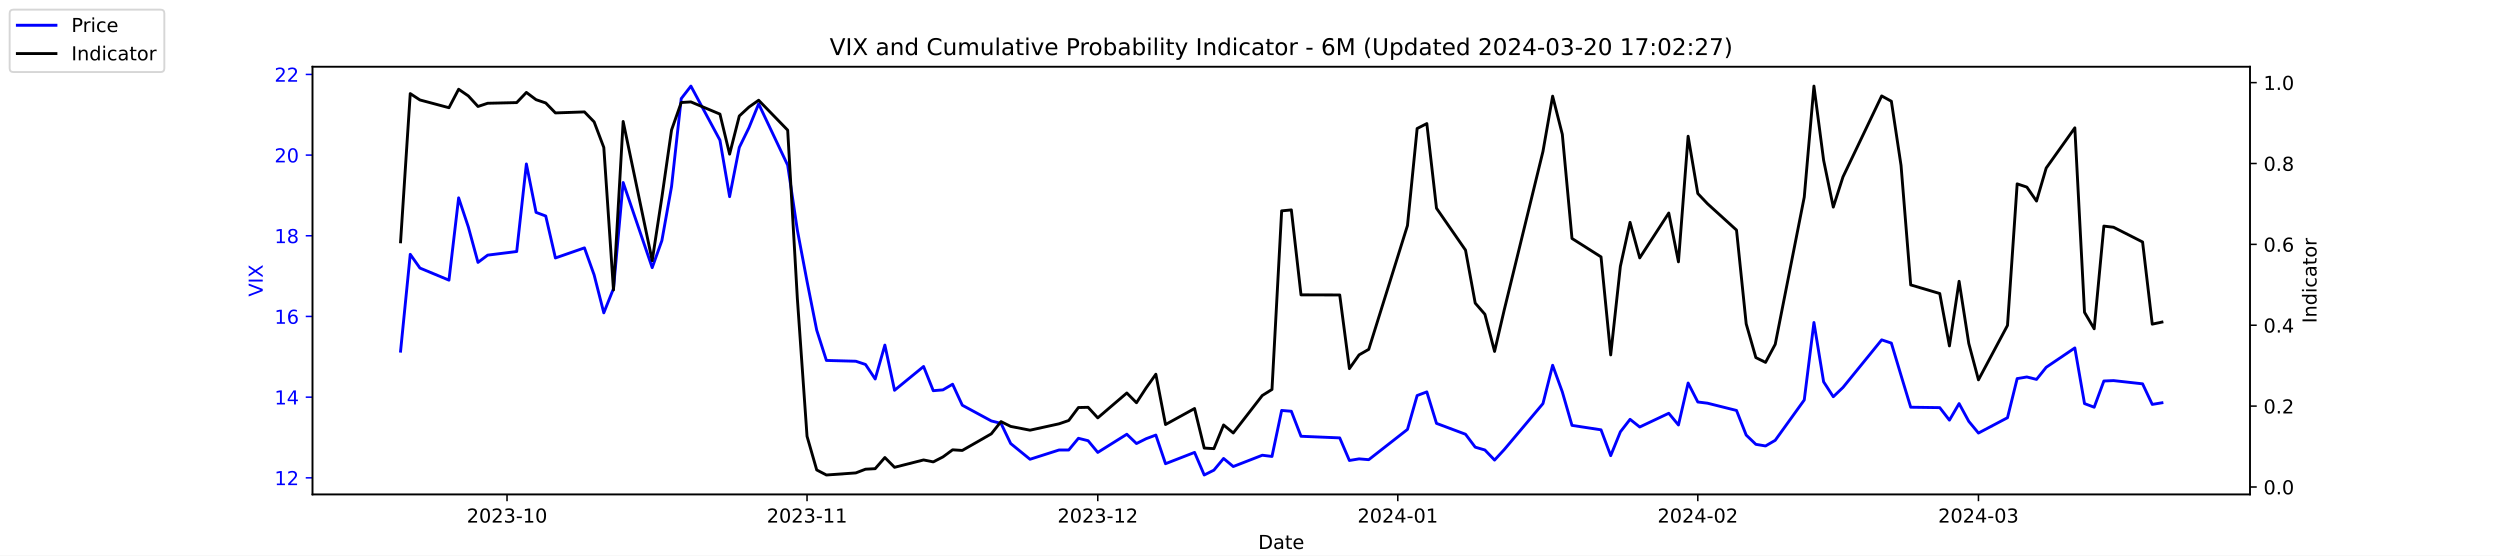
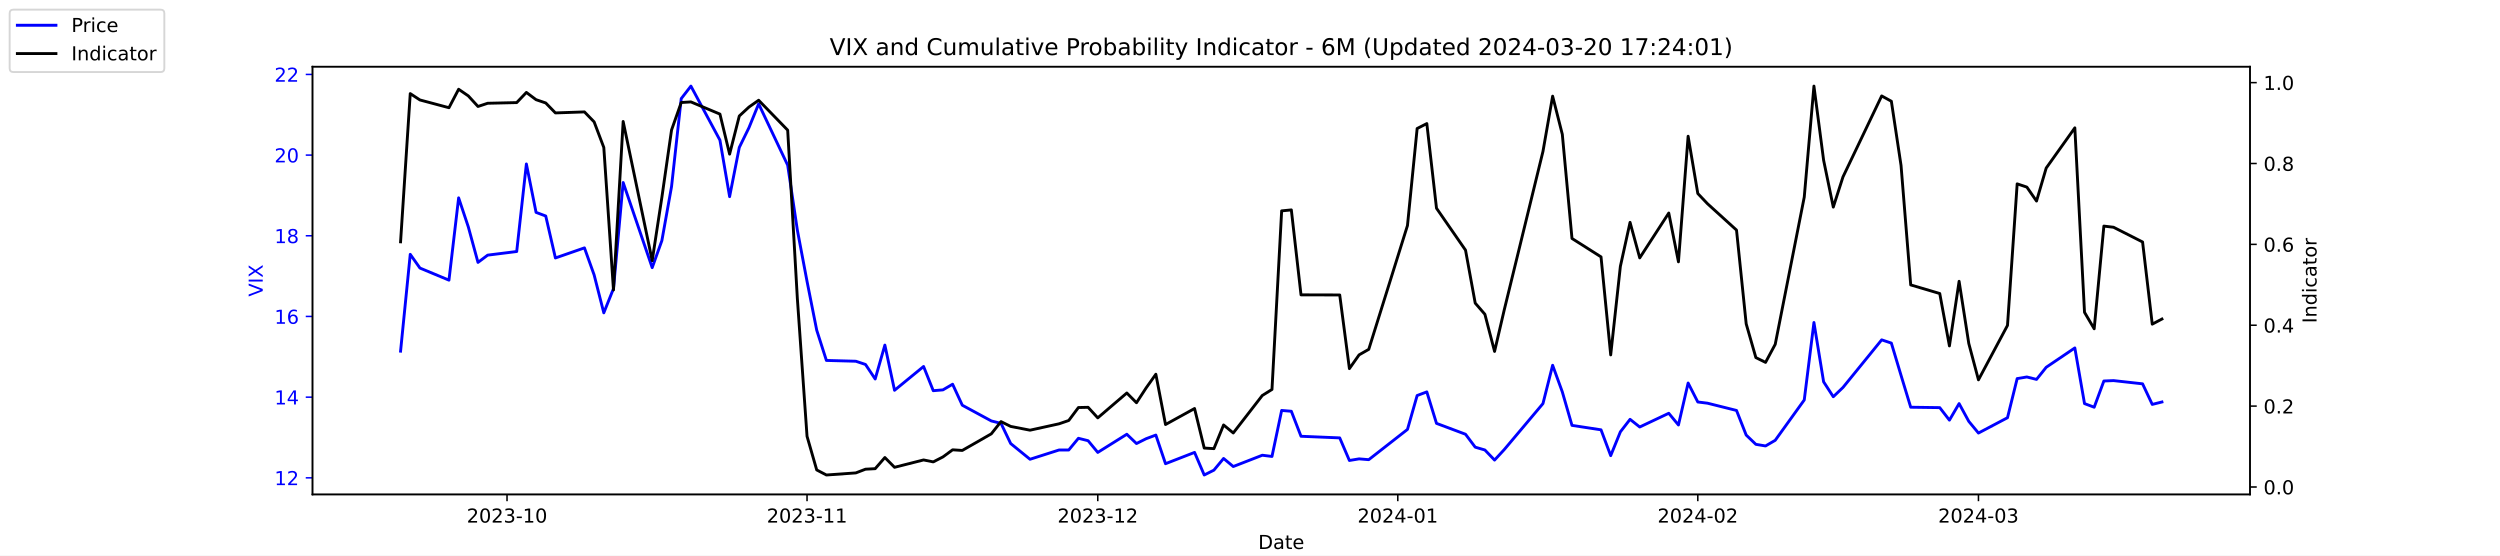
<svg xmlns="http://www.w3.org/2000/svg" xmlns:xlink="http://www.w3.org/1999/xlink" width="1296pt" height="288pt" viewBox="0 0 1296 288" version="1.1">
  <defs>
    <style type="text/css">*{stroke-linejoin: round; stroke-linecap: butt}</style>
  </defs>
  <g id="figure_1">
    <g id="patch_1">
      <path d="M 0 288  L 1296 288  L 1296 0  L 0 0  z " style="fill: #ffffff" />
    </g>
    <g id="axes_1">
      <g id="patch_2">
        <path d="M 162 256.32  L 1166.4 256.32  L 1166.4 34.56  L 162 34.56  z " style="fill: #ffffff" />
      </g>
      <g id="matplotlib.axis_1">
        <g id="xtick_1">
          <g id="line2d_1">
            <defs>
-               <path id="ma587e6a7ac" d="M 0 0  L 0 3.5  " style="stroke: #000000; stroke-width: 0.8" />
+               <path id="m87863d4981" d="M 0 0  L 0 3.5  " style="stroke: #000000; stroke-width: 0.8" />
            </defs>
            <g>
-               <use xlink:href="#ma587e6a7ac" x="262.841" y="256.32" style="stroke: #000000; stroke-width: 0.8" />
+               <use xlink:href="#m87863d4981" x="262.841" y="256.32" style="stroke: #000000; stroke-width: 0.8" />
            </g>
          </g>
          <g id="text_1">
            <g transform="translate(241.95 270.9184) scale(0.1 -0.1)">
              <defs>
                <path id="DejaVuSans-32" d="M 1228 531  L 3431 531  L 3431 0  L 469 0  L 469 531  Q 828 903 1448 1529  Q 2069 2156 2228 2338  Q 2531 2678 2651 2914  Q 2772 3150 2772 3378  Q 2772 3750 2511 3984  Q 2250 4219 1831 4219  Q 1534 4219 1204 4116  Q 875 4013 500 3803  L 500 4441  Q 881 4594 1212 4672  Q 1544 4750 1819 4750  Q 2544 4750 2975 4387  Q 3406 4025 3406 3419  Q 3406 3131 3298 2873  Q 3191 2616 2906 2266  Q 2828 2175 2409 1742  Q 1991 1309 1228 531  z " transform="scale(0.015625)" />
                <path id="DejaVuSans-30" d="M 2034 4250  Q 1547 4250 1301 3770  Q 1056 3291 1056 2328  Q 1056 1369 1301 889  Q 1547 409 2034 409  Q 2525 409 2770 889  Q 3016 1369 3016 2328  Q 3016 3291 2770 3770  Q 2525 4250 2034 4250  z M 2034 4750  Q 2819 4750 3233 4129  Q 3647 3509 3647 2328  Q 3647 1150 3233 529  Q 2819 -91 2034 -91  Q 1250 -91 836 529  Q 422 1150 422 2328  Q 422 3509 836 4129  Q 1250 4750 2034 4750  z " transform="scale(0.015625)" />
                <path id="DejaVuSans-33" d="M 2597 2516  Q 3050 2419 3304 2112  Q 3559 1806 3559 1356  Q 3559 666 3084 287  Q 2609 -91 1734 -91  Q 1441 -91 1130 -33  Q 819 25 488 141  L 488 750  Q 750 597 1062 519  Q 1375 441 1716 441  Q 2309 441 2620 675  Q 2931 909 2931 1356  Q 2931 1769 2642 2001  Q 2353 2234 1838 2234  L 1294 2234  L 1294 2753  L 1863 2753  Q 2328 2753 2575 2939  Q 2822 3125 2822 3475  Q 2822 3834 2567 4026  Q 2313 4219 1838 4219  Q 1578 4219 1281 4162  Q 984 4106 628 3988  L 628 4550  Q 988 4650 1302 4700  Q 1616 4750 1894 4750  Q 2613 4750 3031 4423  Q 3450 4097 3450 3541  Q 3450 3153 3228 2886  Q 3006 2619 2597 2516  z " transform="scale(0.015625)" />
                <path id="DejaVuSans-2d" d="M 313 2009  L 1997 2009  L 1997 1497  L 313 1497  L 313 2009  z " transform="scale(0.015625)" />
                <path id="DejaVuSans-31" d="M 794 531  L 1825 531  L 1825 4091  L 703 3866  L 703 4441  L 1819 4666  L 2450 4666  L 2450 531  L 3481 531  L 3481 0  L 794 0  L 794 531  z " transform="scale(0.015625)" />
              </defs>
              <use xlink:href="#DejaVuSans-32" />
              <use xlink:href="#DejaVuSans-30" x="63.623" />
              <use xlink:href="#DejaVuSans-32" x="127.246" />
              <use xlink:href="#DejaVuSans-33" x="190.869" />
              <use xlink:href="#DejaVuSans-2d" x="254.492" />
              <use xlink:href="#DejaVuSans-31" x="290.576" />
              <use xlink:href="#DejaVuSans-30" x="354.199" />
            </g>
          </g>
        </g>
        <g id="xtick_2">
          <g id="line2d_2">
            <g>
-               <use xlink:href="#ma587e6a7ac" x="418.368" y="256.32" style="stroke: #000000; stroke-width: 0.8" />
+               <use xlink:href="#m87863d4981" x="418.368" y="256.32" style="stroke: #000000; stroke-width: 0.8" />
            </g>
          </g>
          <g id="text_2">
            <g transform="translate(397.4764 270.9184) scale(0.1 -0.1)">
              <use xlink:href="#DejaVuSans-32" />
              <use xlink:href="#DejaVuSans-30" x="63.623" />
              <use xlink:href="#DejaVuSans-32" x="127.246" />
              <use xlink:href="#DejaVuSans-33" x="190.869" />
              <use xlink:href="#DejaVuSans-2d" x="254.492" />
              <use xlink:href="#DejaVuSans-31" x="290.576" />
              <use xlink:href="#DejaVuSans-31" x="354.199" />
            </g>
          </g>
        </g>
        <g id="xtick_3">
          <g id="line2d_3">
            <g>
-               <use xlink:href="#ma587e6a7ac" x="569.086" y="256.32" style="stroke: #000000; stroke-width: 0.8" />
+               <use xlink:href="#m87863d4981" x="569.086" y="256.32" style="stroke: #000000; stroke-width: 0.8" />
            </g>
          </g>
          <g id="text_3">
            <g transform="translate(548.195 270.9184) scale(0.1 -0.1)">
              <use xlink:href="#DejaVuSans-32" />
              <use xlink:href="#DejaVuSans-30" x="63.623" />
              <use xlink:href="#DejaVuSans-32" x="127.246" />
              <use xlink:href="#DejaVuSans-33" x="190.869" />
              <use xlink:href="#DejaVuSans-2d" x="254.492" />
              <use xlink:href="#DejaVuSans-31" x="290.576" />
              <use xlink:href="#DejaVuSans-32" x="354.199" />
            </g>
          </g>
        </g>
        <g id="xtick_4">
          <g id="line2d_4">
            <g>
-               <use xlink:href="#ma587e6a7ac" x="724.613" y="256.32" style="stroke: #000000; stroke-width: 0.8" />
+               <use xlink:href="#m87863d4981" x="724.613" y="256.32" style="stroke: #000000; stroke-width: 0.8" />
            </g>
          </g>
          <g id="text_4">
            <g transform="translate(703.7214 270.9184) scale(0.1 -0.1)">
              <defs>
                <path id="DejaVuSans-34" d="M 2419 4116  L 825 1625  L 2419 1625  L 2419 4116  z M 2253 4666  L 3047 4666  L 3047 1625  L 3713 1625  L 3713 1100  L 3047 1100  L 3047 0  L 2419 0  L 2419 1100  L 313 1100  L 313 1709  L 2253 4666  z " transform="scale(0.015625)" />
              </defs>
              <use xlink:href="#DejaVuSans-32" />
              <use xlink:href="#DejaVuSans-30" x="63.623" />
              <use xlink:href="#DejaVuSans-32" x="127.246" />
              <use xlink:href="#DejaVuSans-34" x="190.869" />
              <use xlink:href="#DejaVuSans-2d" x="254.492" />
              <use xlink:href="#DejaVuSans-30" x="290.576" />
              <use xlink:href="#DejaVuSans-31" x="354.199" />
            </g>
          </g>
        </g>
        <g id="xtick_5">
          <g id="line2d_5">
            <g>
-               <use xlink:href="#ma587e6a7ac" x="880.139" y="256.32" style="stroke: #000000; stroke-width: 0.8" />
+               <use xlink:href="#m87863d4981" x="880.139" y="256.32" style="stroke: #000000; stroke-width: 0.8" />
            </g>
          </g>
          <g id="text_5">
            <g transform="translate(859.2479 270.9184) scale(0.1 -0.1)">
              <use xlink:href="#DejaVuSans-32" />
              <use xlink:href="#DejaVuSans-30" x="63.623" />
              <use xlink:href="#DejaVuSans-32" x="127.246" />
              <use xlink:href="#DejaVuSans-34" x="190.869" />
              <use xlink:href="#DejaVuSans-2d" x="254.492" />
              <use xlink:href="#DejaVuSans-30" x="290.576" />
              <use xlink:href="#DejaVuSans-32" x="354.199" />
            </g>
          </g>
        </g>
        <g id="xtick_6">
          <g id="line2d_6">
            <g>
-               <use xlink:href="#ma587e6a7ac" x="1025.632" y="256.32" style="stroke: #000000; stroke-width: 0.8" />
+               <use xlink:href="#m87863d4981" x="1025.632" y="256.32" style="stroke: #000000; stroke-width: 0.8" />
            </g>
          </g>
          <g id="text_6">
            <g transform="translate(1004.74 270.9184) scale(0.1 -0.1)">
              <use xlink:href="#DejaVuSans-32" />
              <use xlink:href="#DejaVuSans-30" x="63.623" />
              <use xlink:href="#DejaVuSans-32" x="127.246" />
              <use xlink:href="#DejaVuSans-34" x="190.869" />
              <use xlink:href="#DejaVuSans-2d" x="254.492" />
              <use xlink:href="#DejaVuSans-30" x="290.576" />
              <use xlink:href="#DejaVuSans-33" x="354.199" />
            </g>
          </g>
        </g>
        <g id="text_7">
          <g transform="translate(652.2492 284.5966) scale(0.1 -0.1)">
            <defs>
              <path id="DejaVuSans-44" d="M 1259 4147  L 1259 519  L 2022 519  Q 2988 519 3436 956  Q 3884 1394 3884 2338  Q 3884 3275 3436 3711  Q 2988 4147 2022 4147  L 1259 4147  z M 628 4666  L 1925 4666  Q 3281 4666 3915 4102  Q 4550 3538 4550 2338  Q 4550 1131 3912 565  Q 3275 0 1925 0  L 628 0  L 628 4666  z " transform="scale(0.015625)" />
              <path id="DejaVuSans-61" d="M 2194 1759  Q 1497 1759 1228 1600  Q 959 1441 959 1056  Q 959 750 1161 570  Q 1363 391 1709 391  Q 2188 391 2477 730  Q 2766 1069 2766 1631  L 2766 1759  L 2194 1759  z M 3341 1997  L 3341 0  L 2766 0  L 2766 531  Q 2569 213 2275 61  Q 1981 -91 1556 -91  Q 1019 -91 701 211  Q 384 513 384 1019  Q 384 1609 779 1909  Q 1175 2209 1959 2209  L 2766 2209  L 2766 2266  Q 2766 2663 2505 2880  Q 2244 3097 1772 3097  Q 1472 3097 1187 3025  Q 903 2953 641 2809  L 641 3341  Q 956 3463 1253 3523  Q 1550 3584 1831 3584  Q 2591 3584 2966 3190  Q 3341 2797 3341 1997  z " transform="scale(0.015625)" />
              <path id="DejaVuSans-74" d="M 1172 4494  L 1172 3500  L 2356 3500  L 2356 3053  L 1172 3053  L 1172 1153  Q 1172 725 1289 603  Q 1406 481 1766 481  L 2356 481  L 2356 0  L 1766 0  Q 1100 0 847 248  Q 594 497 594 1153  L 594 3053  L 172 3053  L 172 3500  L 594 3500  L 594 4494  L 1172 4494  z " transform="scale(0.015625)" />
              <path id="DejaVuSans-65" d="M 3597 1894  L 3597 1613  L 953 1613  Q 991 1019 1311 708  Q 1631 397 2203 397  Q 2534 397 2845 478  Q 3156 559 3463 722  L 3463 178  Q 3153 47 2828 -22  Q 2503 -91 2169 -91  Q 1331 -91 842 396  Q 353 884 353 1716  Q 353 2575 817 3079  Q 1281 3584 2069 3584  Q 2775 3584 3186 3129  Q 3597 2675 3597 1894  z M 3022 2063  Q 3016 2534 2758 2815  Q 2500 3097 2075 3097  Q 1594 3097 1305 2825  Q 1016 2553 972 2059  L 3022 2063  z " transform="scale(0.015625)" />
            </defs>
            <use xlink:href="#DejaVuSans-44" />
            <use xlink:href="#DejaVuSans-61" x="77.002" />
            <use xlink:href="#DejaVuSans-74" x="138.281" />
            <use xlink:href="#DejaVuSans-65" x="177.49" />
          </g>
        </g>
      </g>
      <g id="matplotlib.axis_2">
        <g id="ytick_1">
          <g id="line2d_7">
            <defs>
-               <path id="m5cc36da4d6" d="M 0 0  L -3.5 0  " style="stroke: #0000ff; stroke-width: 0.8" />
+               <path id="m4eb870f3af" d="M 0 0  L -3.5 0  " style="stroke: #0000ff; stroke-width: 0.8" />
            </defs>
            <g>
-               <use xlink:href="#m5cc36da4d6" x="162" y="247.704" style="fill: #0000ff; stroke: #0000ff; stroke-width: 0.8" />
+               <use xlink:href="#m4eb870f3af" x="162" y="247.704" style="fill: #0000ff; stroke: #0000ff; stroke-width: 0.8" />
            </g>
          </g>
          <g id="text_8">
            <g style="fill: #0000ff" transform="translate(142.275 251.5031) scale(0.1 -0.1)">
              <use xlink:href="#DejaVuSans-31" />
              <use xlink:href="#DejaVuSans-32" x="63.623" />
            </g>
          </g>
        </g>
        <g id="ytick_2">
          <g id="line2d_8">
            <g>
-               <use xlink:href="#m5cc36da4d6" x="162" y="205.878" style="fill: #0000ff; stroke: #0000ff; stroke-width: 0.8" />
+               <use xlink:href="#m4eb870f3af" x="162" y="205.878" style="fill: #0000ff; stroke: #0000ff; stroke-width: 0.8" />
            </g>
          </g>
          <g id="text_9">
            <g style="fill: #0000ff" transform="translate(142.275 209.6774) scale(0.1 -0.1)">
              <use xlink:href="#DejaVuSans-31" />
              <use xlink:href="#DejaVuSans-34" x="63.623" />
            </g>
          </g>
        </g>
        <g id="ytick_3">
          <g id="line2d_9">
            <g>
-               <use xlink:href="#m5cc36da4d6" x="162" y="164.052" style="fill: #0000ff; stroke: #0000ff; stroke-width: 0.8" />
+               <use xlink:href="#m4eb870f3af" x="162" y="164.052" style="fill: #0000ff; stroke: #0000ff; stroke-width: 0.8" />
            </g>
          </g>
          <g id="text_10">
            <g style="fill: #0000ff" transform="translate(142.275 167.8517) scale(0.1 -0.1)">
              <defs>
                <path id="DejaVuSans-36" d="M 2113 2584  Q 1688 2584 1439 2293  Q 1191 2003 1191 1497  Q 1191 994 1439 701  Q 1688 409 2113 409  Q 2538 409 2786 701  Q 3034 994 3034 1497  Q 3034 2003 2786 2293  Q 2538 2584 2113 2584  z M 3366 4563  L 3366 3988  Q 3128 4100 2886 4159  Q 2644 4219 2406 4219  Q 1781 4219 1451 3797  Q 1122 3375 1075 2522  Q 1259 2794 1537 2939  Q 1816 3084 2150 3084  Q 2853 3084 3261 2657  Q 3669 2231 3669 1497  Q 3669 778 3244 343  Q 2819 -91 2113 -91  Q 1303 -91 875 529  Q 447 1150 447 2328  Q 447 3434 972 4092  Q 1497 4750 2381 4750  Q 2619 4750 2861 4703  Q 3103 4656 3366 4563  z " transform="scale(0.015625)" />
              </defs>
              <use xlink:href="#DejaVuSans-31" />
              <use xlink:href="#DejaVuSans-36" x="63.623" />
            </g>
          </g>
        </g>
        <g id="ytick_4">
          <g id="line2d_10">
            <g>
-               <use xlink:href="#m5cc36da4d6" x="162" y="122.227" style="fill: #0000ff; stroke: #0000ff; stroke-width: 0.8" />
+               <use xlink:href="#m4eb870f3af" x="162" y="122.227" style="fill: #0000ff; stroke: #0000ff; stroke-width: 0.8" />
            </g>
          </g>
          <g id="text_11">
            <g style="fill: #0000ff" transform="translate(142.275 126.0259) scale(0.1 -0.1)">
              <defs>
                <path id="DejaVuSans-38" d="M 2034 2216  Q 1584 2216 1326 1975  Q 1069 1734 1069 1313  Q 1069 891 1326 650  Q 1584 409 2034 409  Q 2484 409 2743 651  Q 3003 894 3003 1313  Q 3003 1734 2745 1975  Q 2488 2216 2034 2216  z M 1403 2484  Q 997 2584 770 2862  Q 544 3141 544 3541  Q 544 4100 942 4425  Q 1341 4750 2034 4750  Q 2731 4750 3128 4425  Q 3525 4100 3525 3541  Q 3525 3141 3298 2862  Q 3072 2584 2669 2484  Q 3125 2378 3379 2068  Q 3634 1759 3634 1313  Q 3634 634 3220 271  Q 2806 -91 2034 -91  Q 1263 -91 848 271  Q 434 634 434 1313  Q 434 1759 690 2068  Q 947 2378 1403 2484  z M 1172 3481  Q 1172 3119 1398 2916  Q 1625 2713 2034 2713  Q 2441 2713 2670 2916  Q 2900 3119 2900 3481  Q 2900 3844 2670 4047  Q 2441 4250 2034 4250  Q 1625 4250 1398 4047  Q 1172 3844 1172 3481  z " transform="scale(0.015625)" />
              </defs>
              <use xlink:href="#DejaVuSans-31" />
              <use xlink:href="#DejaVuSans-38" x="63.623" />
            </g>
          </g>
        </g>
        <g id="ytick_5">
          <g id="line2d_11">
            <g>
-               <use xlink:href="#m5cc36da4d6" x="162" y="80.401" style="fill: #0000ff; stroke: #0000ff; stroke-width: 0.8" />
+               <use xlink:href="#m4eb870f3af" x="162" y="80.401" style="fill: #0000ff; stroke: #0000ff; stroke-width: 0.8" />
            </g>
          </g>
          <g id="text_12">
            <g style="fill: #0000ff" transform="translate(142.275 84.2002) scale(0.1 -0.1)">
              <use xlink:href="#DejaVuSans-32" />
              <use xlink:href="#DejaVuSans-30" x="63.623" />
            </g>
          </g>
        </g>
        <g id="ytick_6">
          <g id="line2d_12">
            <g>
-               <use xlink:href="#m5cc36da4d6" x="162" y="38.575" style="fill: #0000ff; stroke: #0000ff; stroke-width: 0.8" />
+               <use xlink:href="#m4eb870f3af" x="162" y="38.575" style="fill: #0000ff; stroke: #0000ff; stroke-width: 0.8" />
            </g>
          </g>
          <g id="text_13">
            <g style="fill: #0000ff" transform="translate(142.275 42.37447) scale(0.1 -0.1)">
              <use xlink:href="#DejaVuSans-32" />
              <use xlink:href="#DejaVuSans-32" x="63.623" />
            </g>
          </g>
        </g>
        <g id="text_14">
          <g style="fill: #0000ff" transform="translate(136.1953 153.7603) rotate(-90) scale(0.1 -0.1)">
            <defs>
              <path id="DejaVuSans-56" d="M 1831 0  L 50 4666  L 709 4666  L 2188 738  L 3669 4666  L 4325 4666  L 2547 0  L 1831 0  z " transform="scale(0.015625)" />
              <path id="DejaVuSans-49" d="M 628 4666  L 1259 4666  L 1259 0  L 628 0  L 628 4666  z " transform="scale(0.015625)" />
              <path id="DejaVuSans-58" d="M 403 4666  L 1081 4666  L 2241 2931  L 3406 4666  L 4084 4666  L 2584 2425  L 4184 0  L 3506 0  L 2194 1984  L 872 0  L 191 0  L 1856 2491  L 403 4666  z " transform="scale(0.015625)" />
            </defs>
            <use xlink:href="#DejaVuSans-56" />
            <use xlink:href="#DejaVuSans-49" x="68.408" />
            <use xlink:href="#DejaVuSans-58" x="97.9" />
          </g>
        </g>
      </g>
      <g id="line2d_13">
-         <path d="M 207.655 182.037  L 212.672 131.847  L 217.689 138.957  L 232.739 145.231  L 237.756 102.569  L 242.773 117.626  L 247.79 136.029  L 252.807 132.265  L 267.858 130.383  L 272.875 85.002  L 277.892 110.097  L 282.909 111.979  L 287.926 133.729  L 302.977 128.501  L 307.994 142.512  L 313.011 162.17  L 318.028 149.623  L 323.045 94.622  L 338.096 138.748  L 343.113 124.736  L 348.13 96.713  L 353.147 51.123  L 358.164 44.64  L 373.215 72.663  L 378.232 101.941  L 383.249 76.428  L 388.266 66.18  L 393.283 53.842  L 408.334 85.629  L 413.351 119.299  L 418.368 145.858  L 423.385 171.163  L 428.402 186.847  L 443.662 187.266  L 448.679 188.939  L 453.696 196.467  L 458.713 178.901  L 463.73 202.323  L 478.781 189.984  L 483.798 202.532  L 488.815 202.114  L 493.832 199.186  L 498.849 210.061  L 513.9 218.217  L 518.917 219.472  L 523.934 229.928  L 533.967 238.084  L 549.018 233.274  L 554.035 233.274  L 559.052 227.209  L 564.069 228.464  L 569.086 234.529  L 584.137 225.118  L 589.154 229.928  L 594.171 227.418  L 599.188 225.536  L 604.205 240.384  L 619.256 234.529  L 624.273 246.24  L 629.29 243.73  L 634.307 237.666  L 639.324 241.848  L 654.375 235.993  L 659.392 236.62  L 664.409 212.779  L 669.426 213.198  L 674.443 226.164  L 694.511 227  L 699.528 238.711  L 704.545 237.875  L 709.562 238.293  L 729.63 222.608  L 734.647 205.042  L 739.664 203.159  L 744.681 219.472  L 759.732 225.118  L 764.749 231.81  L 769.766 233.274  L 774.783 238.502  L 779.8 233.065  L 799.868 209.224  L 804.885 189.357  L 809.902 203.159  L 814.919 220.517  L 829.969 222.818  L 834.986 236.202  L 840.003 223.863  L 845.02 217.38  L 850.037 221.354  L 865.088 214.243  L 870.105 220.308  L 875.122 198.559  L 880.139 208.388  L 885.156 209.015  L 900.207 212.779  L 905.224 225.536  L 910.241 230.346  L 915.258 231.183  L 920.275 228.255  L 935.326 207.342  L 940.343 167.189  L 945.36 197.931  L 950.377 205.669  L 955.394 200.859  L 975.462 176.182  L 980.479 177.855  L 985.496 194.585  L 990.513 211.106  L 1005.564 211.316  L 1010.581 217.798  L 1015.598 209.224  L 1020.615 218.426  L 1025.632 224.491  L 1040.683 216.544  L 1045.7 196.258  L 1050.717 195.422  L 1055.734 196.677  L 1060.751 190.403  L 1075.593 180.364  L 1080.61 209.224  L 1085.627 211.106  L 1090.644 197.513  L 1095.661 197.304  L 1110.711 198.977  L 1115.728 209.642  L 1120.745 208.806  " clip-path="url(#p3146f1a308)" style="fill: none; stroke: #0000ff; stroke-width: 1.5; stroke-linecap: square" />
+         <path d="M 207.655 182.037  L 212.672 131.847  L 217.689 138.957  L 232.739 145.231  L 237.756 102.569  L 242.773 117.626  L 247.79 136.029  L 252.807 132.265  L 267.858 130.383  L 272.875 85.002  L 277.892 110.097  L 282.909 111.979  L 287.926 133.729  L 302.977 128.501  L 307.994 142.512  L 313.011 162.17  L 318.028 149.623  L 323.045 94.622  L 338.096 138.748  L 343.113 124.736  L 348.13 96.713  L 353.147 51.123  L 358.164 44.64  L 373.215 72.663  L 378.232 101.941  L 383.249 76.428  L 388.266 66.18  L 393.283 53.842  L 408.334 85.629  L 413.351 119.299  L 418.368 145.858  L 423.385 171.163  L 428.402 186.847  L 443.662 187.266  L 448.679 188.939  L 453.696 196.467  L 458.713 178.901  L 463.73 202.323  L 478.781 189.984  L 483.798 202.532  L 488.815 202.114  L 493.832 199.186  L 498.849 210.061  L 513.9 218.217  L 518.917 219.472  L 523.934 229.928  L 533.967 238.084  L 549.018 233.274  L 554.035 233.274  L 559.052 227.209  L 564.069 228.464  L 569.086 234.529  L 584.137 225.118  L 589.154 229.928  L 594.171 227.418  L 599.188 225.536  L 604.205 240.384  L 619.256 234.529  L 624.273 246.24  L 629.29 243.73  L 634.307 237.666  L 639.324 241.848  L 654.375 235.993  L 659.392 236.62  L 664.409 212.779  L 669.426 213.198  L 674.443 226.164  L 694.511 227  L 699.528 238.711  L 704.545 237.875  L 709.562 238.293  L 729.63 222.608  L 734.647 205.042  L 739.664 203.159  L 744.681 219.472  L 759.732 225.118  L 764.749 231.81  L 769.766 233.274  L 774.783 238.502  L 779.8 233.065  L 799.868 209.224  L 804.885 189.357  L 809.902 203.159  L 814.919 220.517  L 829.969 222.818  L 834.986 236.202  L 840.003 223.863  L 845.02 217.38  L 850.037 221.354  L 865.088 214.243  L 870.105 220.308  L 875.122 198.559  L 880.139 208.388  L 885.156 209.015  L 900.207 212.779  L 905.224 225.536  L 910.241 230.346  L 915.258 231.183  L 920.275 228.255  L 935.326 207.342  L 940.343 167.189  L 945.36 197.931  L 950.377 205.669  L 955.394 200.859  L 975.462 176.182  L 980.479 177.855  L 985.496 194.585  L 990.513 211.106  L 1005.564 211.316  L 1010.581 217.798  L 1015.598 209.224  L 1020.615 218.426  L 1025.632 224.491  L 1040.683 216.544  L 1045.7 196.258  L 1050.717 195.422  L 1055.734 196.677  L 1060.751 190.403  L 1075.593 180.364  L 1080.61 209.224  L 1085.627 211.106  L 1090.644 197.513  L 1095.661 197.304  L 1110.711 198.977  L 1115.728 209.642  L 1120.745 208.388  " clip-path="url(#pd33dd49cc5)" style="fill: none; stroke: #0000ff; stroke-width: 1.5; stroke-linecap: square" />
      </g>
      <g id="patch_3">
        <path d="M 162 256.32  L 162 34.56  " style="fill: none; stroke: #000000; stroke-width: 0.8; stroke-linejoin: miter; stroke-linecap: square" />
      </g>
      <g id="patch_4">
        <path d="M 1166.4 256.32  L 1166.4 34.56  " style="fill: none; stroke: #000000; stroke-width: 0.8; stroke-linejoin: miter; stroke-linecap: square" />
      </g>
      <g id="patch_5">
        <path d="M 162 256.32  L 1166.4 256.32  " style="fill: none; stroke: #000000; stroke-width: 0.8; stroke-linejoin: miter; stroke-linecap: square" />
      </g>
      <g id="patch_6">
        <path d="M 162 34.56  L 1166.4 34.56  " style="fill: none; stroke: #000000; stroke-width: 0.8; stroke-linejoin: miter; stroke-linecap: square" />
      </g>
    </g>
    <g id="axes_2">
      <g id="matplotlib.axis_3">
        <g id="ytick_7">
          <g id="line2d_14">
            <defs>
-               <path id="m719991ff25" d="M 0 0  L 3.5 0  " style="stroke: #000000; stroke-width: 0.8" />
+               <path id="m536a6d7757" d="M 0 0  L 3.5 0  " style="stroke: #000000; stroke-width: 0.8" />
            </defs>
            <g>
-               <use xlink:href="#m719991ff25" x="1166.4" y="252.461" style="stroke: #000000; stroke-width: 0.8" />
+               <use xlink:href="#m536a6d7757" x="1166.4" y="252.461" style="stroke: #000000; stroke-width: 0.8" />
            </g>
          </g>
          <g id="text_15">
            <g transform="translate(1173.4 256.2606) scale(0.1 -0.1)">
              <defs>
                <path id="DejaVuSans-2e" d="M 684 794  L 1344 794  L 1344 0  L 684 0  L 684 794  z " transform="scale(0.015625)" />
              </defs>
              <use xlink:href="#DejaVuSans-30" />
              <use xlink:href="#DejaVuSans-2e" x="63.623" />
              <use xlink:href="#DejaVuSans-30" x="95.41" />
            </g>
          </g>
        </g>
        <g id="ytick_8">
          <g id="line2d_15">
            <g>
-               <use xlink:href="#m719991ff25" x="1166.4" y="210.535" style="stroke: #000000; stroke-width: 0.8" />
+               <use xlink:href="#m536a6d7757" x="1166.4" y="210.535" style="stroke: #000000; stroke-width: 0.8" />
            </g>
          </g>
          <g id="text_16">
            <g transform="translate(1173.4 214.3337) scale(0.1 -0.1)">
              <use xlink:href="#DejaVuSans-30" />
              <use xlink:href="#DejaVuSans-2e" x="63.623" />
              <use xlink:href="#DejaVuSans-32" x="95.41" />
            </g>
          </g>
        </g>
        <g id="ytick_9">
          <g id="line2d_16">
            <g>
-               <use xlink:href="#m719991ff25" x="1166.4" y="168.608" style="stroke: #000000; stroke-width: 0.8" />
+               <use xlink:href="#m536a6d7757" x="1166.4" y="168.608" style="stroke: #000000; stroke-width: 0.8" />
            </g>
          </g>
          <g id="text_17">
            <g transform="translate(1173.4 172.4068) scale(0.1 -0.1)">
              <use xlink:href="#DejaVuSans-30" />
              <use xlink:href="#DejaVuSans-2e" x="63.623" />
              <use xlink:href="#DejaVuSans-34" x="95.41" />
            </g>
          </g>
        </g>
        <g id="ytick_10">
          <g id="line2d_17">
            <g>
-               <use xlink:href="#m719991ff25" x="1166.4" y="126.681" style="stroke: #000000; stroke-width: 0.8" />
+               <use xlink:href="#m536a6d7757" x="1166.4" y="126.681" style="stroke: #000000; stroke-width: 0.8" />
            </g>
          </g>
          <g id="text_18">
            <g transform="translate(1173.4 130.4799) scale(0.1 -0.1)">
              <use xlink:href="#DejaVuSans-30" />
              <use xlink:href="#DejaVuSans-2e" x="63.623" />
              <use xlink:href="#DejaVuSans-36" x="95.41" />
            </g>
          </g>
        </g>
        <g id="ytick_11">
          <g id="line2d_18">
            <g>
-               <use xlink:href="#m719991ff25" x="1166.4" y="84.754" style="stroke: #000000; stroke-width: 0.8" />
+               <use xlink:href="#m536a6d7757" x="1166.4" y="84.754" style="stroke: #000000; stroke-width: 0.8" />
            </g>
          </g>
          <g id="text_19">
            <g transform="translate(1173.4 88.55298) scale(0.1 -0.1)">
              <use xlink:href="#DejaVuSans-30" />
              <use xlink:href="#DejaVuSans-2e" x="63.623" />
              <use xlink:href="#DejaVuSans-38" x="95.41" />
            </g>
          </g>
        </g>
        <g id="ytick_12">
          <g id="line2d_19">
            <g>
-               <use xlink:href="#m719991ff25" x="1166.4" y="42.827" style="stroke: #000000; stroke-width: 0.8" />
+               <use xlink:href="#m536a6d7757" x="1166.4" y="42.827" style="stroke: #000000; stroke-width: 0.8" />
            </g>
          </g>
          <g id="text_20">
            <g transform="translate(1173.4 46.62607) scale(0.1 -0.1)">
              <use xlink:href="#DejaVuSans-31" />
              <use xlink:href="#DejaVuSans-2e" x="63.623" />
              <use xlink:href="#DejaVuSans-30" x="95.41" />
            </g>
          </g>
        </g>
        <g id="text_21">
          <g transform="translate(1200.902 167.5353) rotate(-90) scale(0.1 -0.1)">
            <defs>
              <path id="DejaVuSans-6e" d="M 3513 2113  L 3513 0  L 2938 0  L 2938 2094  Q 2938 2591 2744 2837  Q 2550 3084 2163 3084  Q 1697 3084 1428 2787  Q 1159 2491 1159 1978  L 1159 0  L 581 0  L 581 3500  L 1159 3500  L 1159 2956  Q 1366 3272 1645 3428  Q 1925 3584 2291 3584  Q 2894 3584 3203 3211  Q 3513 2838 3513 2113  z " transform="scale(0.015625)" />
              <path id="DejaVuSans-64" d="M 2906 2969  L 2906 4863  L 3481 4863  L 3481 0  L 2906 0  L 2906 525  Q 2725 213 2448 61  Q 2172 -91 1784 -91  Q 1150 -91 751 415  Q 353 922 353 1747  Q 353 2572 751 3078  Q 1150 3584 1784 3584  Q 2172 3584 2448 3432  Q 2725 3281 2906 2969  z M 947 1747  Q 947 1113 1208 752  Q 1469 391 1925 391  Q 2381 391 2643 752  Q 2906 1113 2906 1747  Q 2906 2381 2643 2742  Q 2381 3103 1925 3103  Q 1469 3103 1208 2742  Q 947 2381 947 1747  z " transform="scale(0.015625)" />
              <path id="DejaVuSans-69" d="M 603 3500  L 1178 3500  L 1178 0  L 603 0  L 603 3500  z M 603 4863  L 1178 4863  L 1178 4134  L 603 4134  L 603 4863  z " transform="scale(0.015625)" />
              <path id="DejaVuSans-63" d="M 3122 3366  L 3122 2828  Q 2878 2963 2633 3030  Q 2388 3097 2138 3097  Q 1578 3097 1268 2742  Q 959 2388 959 1747  Q 959 1106 1268 751  Q 1578 397 2138 397  Q 2388 397 2633 464  Q 2878 531 3122 666  L 3122 134  Q 2881 22 2623 -34  Q 2366 -91 2075 -91  Q 1284 -91 818 406  Q 353 903 353 1747  Q 353 2603 823 3093  Q 1294 3584 2113 3584  Q 2378 3584 2631 3529  Q 2884 3475 3122 3366  z " transform="scale(0.015625)" />
              <path id="DejaVuSans-6f" d="M 1959 3097  Q 1497 3097 1228 2736  Q 959 2375 959 1747  Q 959 1119 1226 758  Q 1494 397 1959 397  Q 2419 397 2687 759  Q 2956 1122 2956 1747  Q 2956 2369 2687 2733  Q 2419 3097 1959 3097  z M 1959 3584  Q 2709 3584 3137 3096  Q 3566 2609 3566 1747  Q 3566 888 3137 398  Q 2709 -91 1959 -91  Q 1206 -91 779 398  Q 353 888 353 1747  Q 353 2609 779 3096  Q 1206 3584 1959 3584  z " transform="scale(0.015625)" />
              <path id="DejaVuSans-72" d="M 2631 2963  Q 2534 3019 2420 3045  Q 2306 3072 2169 3072  Q 1681 3072 1420 2755  Q 1159 2438 1159 1844  L 1159 0  L 581 0  L 581 3500  L 1159 3500  L 1159 2956  Q 1341 3275 1631 3429  Q 1922 3584 2338 3584  Q 2397 3584 2469 3576  Q 2541 3569 2628 3553  L 2631 2963  z " transform="scale(0.015625)" />
            </defs>
            <use xlink:href="#DejaVuSans-49" />
            <use xlink:href="#DejaVuSans-6e" x="29.492" />
            <use xlink:href="#DejaVuSans-64" x="92.871" />
            <use xlink:href="#DejaVuSans-69" x="156.348" />
            <use xlink:href="#DejaVuSans-63" x="184.131" />
            <use xlink:href="#DejaVuSans-61" x="239.111" />
            <use xlink:href="#DejaVuSans-74" x="300.391" />
            <use xlink:href="#DejaVuSans-6f" x="339.6" />
            <use xlink:href="#DejaVuSans-72" x="400.781" />
          </g>
        </g>
      </g>
      <g id="line2d_20">
-         <path d="M 207.655 125.36  L 212.672 48.523  L 217.689 51.818  L 232.739 55.84  L 237.756 46.27  L 242.773 49.714  L 247.79 55.196  L 252.807 53.533  L 267.858 53.183  L 272.875 47.919  L 277.892 51.676  L 282.909 53.378  L 287.926 58.536  L 302.977 58.014  L 307.994 63.187  L 313.011 76.444  L 318.028 150.306  L 323.045 62.975  L 338.096 135.12  L 343.113 102.306  L 348.13 67.397  L 353.147 53.146  L 358.164 52.833  L 373.215 59.145  L 378.232 79.898  L 383.249 60.134  L 388.266 55.494  L 393.283 51.97  L 408.334 67.473  L 413.351 154.832  L 418.368 226.181  L 423.385 243.614  L 428.402 246.24  L 443.662 245.155  L 448.679 243.23  L 453.696 242.964  L 458.713 237.183  L 463.73 242.25  L 478.781 238.435  L 483.798 239.446  L 488.815 236.871  L 493.832 233.181  L 498.849 233.507  L 513.9 224.892  L 518.917 218.558  L 523.934 221.057  L 533.967 223.009  L 549.018 219.7  L 554.035 217.982  L 559.052 211.268  L 564.069 211.153  L 569.086 216.619  L 584.137 203.731  L 589.154 208.779  L 594.171 201.073  L 599.188 194.005  L 604.205 220.075  L 619.256 211.773  L 624.273 232.27  L 629.29 232.576  L 634.307 220.306  L 639.324 224.445  L 654.375 205.016  L 659.392 201.89  L 664.409 109.314  L 669.426 108.817  L 674.443 152.854  L 694.511 152.91  L 699.528 191.088  L 704.545 183.971  L 709.562 181.099  L 729.63 116.924  L 734.647 66.625  L 739.664 64.069  L 744.681 107.95  L 759.732 129.692  L 764.749 157.129  L 769.766 162.918  L 774.783 182.173  L 779.8 160.638  L 799.868 78.509  L 804.885 49.855  L 809.902 69.641  L 814.919 123.62  L 829.969 133.166  L 834.986 183.971  L 840.003 138.075  L 845.02 115.269  L 850.037 133.687  L 865.088 110.438  L 870.105 135.725  L 875.122 70.632  L 880.139 100.32  L 885.156 105.601  L 900.207 119.275  L 905.224 167.88  L 910.241 185.376  L 915.258 187.855  L 920.275 178.494  L 935.326 102.174  L 940.343 44.64  L 945.36 83.051  L 950.377 107.357  L 955.394 91.715  L 975.462 49.731  L 980.479 52.489  L 985.496 85.756  L 990.513 147.7  L 1005.564 152.158  L 1010.581 179.324  L 1015.598 145.833  L 1020.615 178.052  L 1025.632 196.907  L 1040.683 168.687  L 1045.7 95.313  L 1050.717 96.993  L 1055.734 104.224  L 1060.751 87.118  L 1075.593 66.278  L 1080.61 161.903  L 1085.627 170.437  L 1090.644 117.21  L 1095.661 117.809  L 1110.711 125.441  L 1115.728 168.039  L 1120.745 166.963  " clip-path="url(#p3146f1a308)" style="fill: none; stroke: #000000; stroke-width: 1.5; stroke-linecap: square" />
+         <path d="M 207.655 125.36  L 212.672 48.523  L 217.689 51.818  L 232.739 55.84  L 237.756 46.27  L 242.773 49.714  L 247.79 55.196  L 252.807 53.533  L 267.858 53.183  L 272.875 47.919  L 277.892 51.676  L 282.909 53.378  L 287.926 58.536  L 302.977 58.014  L 307.994 63.187  L 313.011 76.444  L 318.028 150.306  L 323.045 62.975  L 338.096 135.12  L 343.113 102.306  L 348.13 67.397  L 353.147 53.146  L 358.164 52.833  L 373.215 59.145  L 378.232 79.898  L 383.249 60.134  L 388.266 55.494  L 393.283 51.97  L 408.334 67.473  L 413.351 154.832  L 418.368 226.181  L 423.385 243.614  L 428.402 246.24  L 443.662 245.155  L 448.679 243.23  L 453.696 242.964  L 458.713 237.183  L 463.73 242.25  L 478.781 238.435  L 483.798 239.446  L 488.815 236.871  L 493.832 233.181  L 498.849 233.507  L 513.9 224.892  L 518.917 218.558  L 523.934 221.057  L 533.967 223.009  L 549.018 219.7  L 554.035 217.982  L 559.052 211.268  L 564.069 211.153  L 569.086 216.619  L 584.137 203.731  L 589.154 208.779  L 594.171 201.073  L 599.188 194.005  L 604.205 220.075  L 619.256 211.773  L 624.273 232.27  L 629.29 232.576  L 634.307 220.306  L 639.324 224.445  L 654.375 205.016  L 659.392 201.89  L 664.409 109.314  L 669.426 108.817  L 674.443 152.854  L 694.511 152.91  L 699.528 191.088  L 704.545 183.971  L 709.562 181.099  L 729.63 116.924  L 734.647 66.625  L 739.664 64.069  L 744.681 107.95  L 759.732 129.692  L 764.749 157.129  L 769.766 162.918  L 774.783 182.173  L 779.8 160.638  L 799.868 78.509  L 804.885 49.855  L 809.902 69.641  L 814.919 123.62  L 829.969 133.166  L 834.986 183.971  L 840.003 138.075  L 845.02 115.269  L 850.037 133.687  L 865.088 110.438  L 870.105 135.725  L 875.122 70.632  L 880.139 100.32  L 885.156 105.601  L 900.207 119.275  L 905.224 167.88  L 910.241 185.376  L 915.258 187.855  L 920.275 178.494  L 935.326 102.174  L 940.343 44.64  L 945.36 83.051  L 950.377 107.357  L 955.394 91.715  L 975.462 49.731  L 980.479 52.489  L 985.496 85.756  L 990.513 147.7  L 1005.564 152.158  L 1010.581 179.324  L 1015.598 145.833  L 1020.615 178.052  L 1025.632 196.907  L 1040.683 168.687  L 1045.7 95.313  L 1050.717 96.993  L 1055.734 104.224  L 1060.751 87.118  L 1075.593 66.278  L 1080.61 161.903  L 1085.627 170.437  L 1090.644 117.21  L 1095.661 117.809  L 1110.711 125.441  L 1115.728 168.039  L 1120.745 165.386  " clip-path="url(#pd33dd49cc5)" style="fill: none; stroke: #000000; stroke-width: 1.5; stroke-linecap: square" />
      </g>
      <g id="patch_7">
        <path d="M 162 256.32  L 162 34.56  " style="fill: none; stroke: #000000; stroke-width: 0.8; stroke-linejoin: miter; stroke-linecap: square" />
      </g>
      <g id="patch_8">
        <path d="M 1166.4 256.32  L 1166.4 34.56  " style="fill: none; stroke: #000000; stroke-width: 0.8; stroke-linejoin: miter; stroke-linecap: square" />
      </g>
      <g id="patch_9">
        <path d="M 162 256.32  L 1166.4 256.32  " style="fill: none; stroke: #000000; stroke-width: 0.8; stroke-linejoin: miter; stroke-linecap: square" />
      </g>
      <g id="patch_10">
        <path d="M 162 34.56  L 1166.4 34.56  " style="fill: none; stroke: #000000; stroke-width: 0.8; stroke-linejoin: miter; stroke-linecap: square" />
      </g>
      <g id="text_22">
        <g transform="translate(430.0941 28.56) scale(0.12 -0.12)">
          <defs>
            <path id="DejaVuSans-20" transform="scale(0.015625)" />
            <path id="DejaVuSans-43" d="M 4122 4306  L 4122 3641  Q 3803 3938 3442 4084  Q 3081 4231 2675 4231  Q 1875 4231 1450 3742  Q 1025 3253 1025 2328  Q 1025 1406 1450 917  Q 1875 428 2675 428  Q 3081 428 3442 575  Q 3803 722 4122 1019  L 4122 359  Q 3791 134 3420 21  Q 3050 -91 2638 -91  Q 1578 -91 968 557  Q 359 1206 359 2328  Q 359 3453 968 4101  Q 1578 4750 2638 4750  Q 3056 4750 3426 4639  Q 3797 4528 4122 4306  z " transform="scale(0.015625)" />
            <path id="DejaVuSans-75" d="M 544 1381  L 544 3500  L 1119 3500  L 1119 1403  Q 1119 906 1312 657  Q 1506 409 1894 409  Q 2359 409 2629 706  Q 2900 1003 2900 1516  L 2900 3500  L 3475 3500  L 3475 0  L 2900 0  L 2900 538  Q 2691 219 2414 64  Q 2138 -91 1772 -91  Q 1169 -91 856 284  Q 544 659 544 1381  z M 1991 3584  L 1991 3584  z " transform="scale(0.015625)" />
            <path id="DejaVuSans-6d" d="M 3328 2828  Q 3544 3216 3844 3400  Q 4144 3584 4550 3584  Q 5097 3584 5394 3201  Q 5691 2819 5691 2113  L 5691 0  L 5113 0  L 5113 2094  Q 5113 2597 4934 2840  Q 4756 3084 4391 3084  Q 3944 3084 3684 2787  Q 3425 2491 3425 1978  L 3425 0  L 2847 0  L 2847 2094  Q 2847 2600 2669 2842  Q 2491 3084 2119 3084  Q 1678 3084 1418 2786  Q 1159 2488 1159 1978  L 1159 0  L 581 0  L 581 3500  L 1159 3500  L 1159 2956  Q 1356 3278 1631 3431  Q 1906 3584 2284 3584  Q 2666 3584 2933 3390  Q 3200 3197 3328 2828  z " transform="scale(0.015625)" />
            <path id="DejaVuSans-6c" d="M 603 4863  L 1178 4863  L 1178 0  L 603 0  L 603 4863  z " transform="scale(0.015625)" />
            <path id="DejaVuSans-76" d="M 191 3500  L 800 3500  L 1894 563  L 2988 3500  L 3597 3500  L 2284 0  L 1503 0  L 191 3500  z " transform="scale(0.015625)" />
            <path id="DejaVuSans-50" d="M 1259 4147  L 1259 2394  L 2053 2394  Q 2494 2394 2734 2622  Q 2975 2850 2975 3272  Q 2975 3691 2734 3919  Q 2494 4147 2053 4147  L 1259 4147  z M 628 4666  L 2053 4666  Q 2838 4666 3239 4311  Q 3641 3956 3641 3272  Q 3641 2581 3239 2228  Q 2838 1875 2053 1875  L 1259 1875  L 1259 0  L 628 0  L 628 4666  z " transform="scale(0.015625)" />
            <path id="DejaVuSans-62" d="M 3116 1747  Q 3116 2381 2855 2742  Q 2594 3103 2138 3103  Q 1681 3103 1420 2742  Q 1159 2381 1159 1747  Q 1159 1113 1420 752  Q 1681 391 2138 391  Q 2594 391 2855 752  Q 3116 1113 3116 1747  z M 1159 2969  Q 1341 3281 1617 3432  Q 1894 3584 2278 3584  Q 2916 3584 3314 3078  Q 3713 2572 3713 1747  Q 3713 922 3314 415  Q 2916 -91 2278 -91  Q 1894 -91 1617 61  Q 1341 213 1159 525  L 1159 0  L 581 0  L 581 4863  L 1159 4863  L 1159 2969  z " transform="scale(0.015625)" />
            <path id="DejaVuSans-79" d="M 2059 -325  Q 1816 -950 1584 -1140  Q 1353 -1331 966 -1331  L 506 -1331  L 506 -850  L 844 -850  Q 1081 -850 1212 -737  Q 1344 -625 1503 -206  L 1606 56  L 191 3500  L 800 3500  L 1894 763  L 2988 3500  L 3597 3500  L 2059 -325  z " transform="scale(0.015625)" />
            <path id="DejaVuSans-4d" d="M 628 4666  L 1569 4666  L 2759 1491  L 3956 4666  L 4897 4666  L 4897 0  L 4281 0  L 4281 4097  L 3078 897  L 2444 897  L 1241 4097  L 1241 0  L 628 0  L 628 4666  z " transform="scale(0.015625)" />
            <path id="DejaVuSans-28" d="M 1984 4856  Q 1566 4138 1362 3434  Q 1159 2731 1159 2009  Q 1159 1288 1364 580  Q 1569 -128 1984 -844  L 1484 -844  Q 1016 -109 783 600  Q 550 1309 550 2009  Q 550 2706 781 3412  Q 1013 4119 1484 4856  L 1984 4856  z " transform="scale(0.015625)" />
            <path id="DejaVuSans-55" d="M 556 4666  L 1191 4666  L 1191 1831  Q 1191 1081 1462 751  Q 1734 422 2344 422  Q 2950 422 3222 751  Q 3494 1081 3494 1831  L 3494 4666  L 4128 4666  L 4128 1753  Q 4128 841 3676 375  Q 3225 -91 2344 -91  Q 1459 -91 1007 375  Q 556 841 556 1753  L 556 4666  z " transform="scale(0.015625)" />
            <path id="DejaVuSans-70" d="M 1159 525  L 1159 -1331  L 581 -1331  L 581 3500  L 1159 3500  L 1159 2969  Q 1341 3281 1617 3432  Q 1894 3584 2278 3584  Q 2916 3584 3314 3078  Q 3713 2572 3713 1747  Q 3713 922 3314 415  Q 2916 -91 2278 -91  Q 1894 -91 1617 61  Q 1341 213 1159 525  z M 3116 1747  Q 3116 2381 2855 2742  Q 2594 3103 2138 3103  Q 1681 3103 1420 2742  Q 1159 2381 1159 1747  Q 1159 1113 1420 752  Q 1681 391 2138 391  Q 2594 391 2855 752  Q 3116 1113 3116 1747  z " transform="scale(0.015625)" />
            <path id="DejaVuSans-37" d="M 525 4666  L 3525 4666  L 3525 4397  L 1831 0  L 1172 0  L 2766 4134  L 525 4134  L 525 4666  z " transform="scale(0.015625)" />
            <path id="DejaVuSans-3a" d="M 750 794  L 1409 794  L 1409 0  L 750 0  L 750 794  z M 750 3309  L 1409 3309  L 1409 2516  L 750 2516  L 750 3309  z " transform="scale(0.015625)" />
            <path id="DejaVuSans-29" d="M 513 4856  L 1013 4856  Q 1481 4119 1714 3412  Q 1947 2706 1947 2009  Q 1947 1309 1714 600  Q 1481 -109 1013 -844  L 513 -844  Q 928 -128 1133 580  Q 1338 1288 1338 2009  Q 1338 2731 1133 3434  Q 928 4138 513 4856  z " transform="scale(0.015625)" />
          </defs>
          <use xlink:href="#DejaVuSans-56" />
          <use xlink:href="#DejaVuSans-49" x="68.408" />
          <use xlink:href="#DejaVuSans-58" x="97.9" />
          <use xlink:href="#DejaVuSans-20" x="166.406" />
          <use xlink:href="#DejaVuSans-61" x="198.193" />
          <use xlink:href="#DejaVuSans-6e" x="259.473" />
          <use xlink:href="#DejaVuSans-64" x="322.852" />
          <use xlink:href="#DejaVuSans-20" x="386.328" />
          <use xlink:href="#DejaVuSans-43" x="418.115" />
          <use xlink:href="#DejaVuSans-75" x="487.939" />
          <use xlink:href="#DejaVuSans-6d" x="551.318" />
          <use xlink:href="#DejaVuSans-75" x="648.73" />
          <use xlink:href="#DejaVuSans-6c" x="712.109" />
          <use xlink:href="#DejaVuSans-61" x="739.893" />
          <use xlink:href="#DejaVuSans-74" x="801.172" />
          <use xlink:href="#DejaVuSans-69" x="840.381" />
          <use xlink:href="#DejaVuSans-76" x="868.164" />
          <use xlink:href="#DejaVuSans-65" x="927.344" />
          <use xlink:href="#DejaVuSans-20" x="988.867" />
          <use xlink:href="#DejaVuSans-50" x="1020.654" />
          <use xlink:href="#DejaVuSans-72" x="1079.207" />
          <use xlink:href="#DejaVuSans-6f" x="1118.07" />
          <use xlink:href="#DejaVuSans-62" x="1179.252" />
          <use xlink:href="#DejaVuSans-61" x="1242.729" />
          <use xlink:href="#DejaVuSans-62" x="1304.008" />
          <use xlink:href="#DejaVuSans-69" x="1367.484" />
          <use xlink:href="#DejaVuSans-6c" x="1395.268" />
          <use xlink:href="#DejaVuSans-69" x="1423.051" />
          <use xlink:href="#DejaVuSans-74" x="1450.834" />
          <use xlink:href="#DejaVuSans-79" x="1490.043" />
          <use xlink:href="#DejaVuSans-20" x="1549.223" />
          <use xlink:href="#DejaVuSans-49" x="1581.01" />
          <use xlink:href="#DejaVuSans-6e" x="1610.502" />
          <use xlink:href="#DejaVuSans-64" x="1673.881" />
          <use xlink:href="#DejaVuSans-69" x="1737.357" />
          <use xlink:href="#DejaVuSans-63" x="1765.141" />
          <use xlink:href="#DejaVuSans-61" x="1820.121" />
          <use xlink:href="#DejaVuSans-74" x="1881.4" />
          <use xlink:href="#DejaVuSans-6f" x="1920.609" />
          <use xlink:href="#DejaVuSans-72" x="1981.791" />
          <use xlink:href="#DejaVuSans-20" x="2022.904" />
          <use xlink:href="#DejaVuSans-2d" x="2054.691" />
          <use xlink:href="#DejaVuSans-20" x="2090.775" />
          <use xlink:href="#DejaVuSans-36" x="2122.562" />
          <use xlink:href="#DejaVuSans-4d" x="2186.186" />
          <use xlink:href="#DejaVuSans-20" x="2272.465" />
          <use xlink:href="#DejaVuSans-28" x="2304.252" />
          <use xlink:href="#DejaVuSans-55" x="2343.266" />
          <use xlink:href="#DejaVuSans-70" x="2416.459" />
          <use xlink:href="#DejaVuSans-64" x="2479.936" />
          <use xlink:href="#DejaVuSans-61" x="2543.412" />
          <use xlink:href="#DejaVuSans-74" x="2604.691" />
          <use xlink:href="#DejaVuSans-65" x="2643.9" />
          <use xlink:href="#DejaVuSans-64" x="2705.424" />
          <use xlink:href="#DejaVuSans-20" x="2768.9" />
          <use xlink:href="#DejaVuSans-32" x="2800.688" />
          <use xlink:href="#DejaVuSans-30" x="2864.311" />
          <use xlink:href="#DejaVuSans-32" x="2927.934" />
          <use xlink:href="#DejaVuSans-34" x="2991.557" />
          <use xlink:href="#DejaVuSans-2d" x="3055.18" />
          <use xlink:href="#DejaVuSans-30" x="3091.264" />
          <use xlink:href="#DejaVuSans-33" x="3154.887" />
          <use xlink:href="#DejaVuSans-2d" x="3218.51" />
          <use xlink:href="#DejaVuSans-32" x="3254.594" />
          <use xlink:href="#DejaVuSans-30" x="3318.217" />
          <use xlink:href="#DejaVuSans-20" x="3381.84" />
          <use xlink:href="#DejaVuSans-31" x="3413.627" />
          <use xlink:href="#DejaVuSans-37" x="3477.25" />
          <use xlink:href="#DejaVuSans-3a" x="3540.873" />
-           <use xlink:href="#DejaVuSans-30" x="3574.564" />
-           <use xlink:href="#DejaVuSans-32" x="3638.188" />
+           <use xlink:href="#DejaVuSans-32" x="3574.564" />
+           <use xlink:href="#DejaVuSans-34" x="3638.188" />
          <use xlink:href="#DejaVuSans-3a" x="3701.811" />
-           <use xlink:href="#DejaVuSans-32" x="3735.502" />
-           <use xlink:href="#DejaVuSans-37" x="3799.125" />
+           <use xlink:href="#DejaVuSans-30" x="3735.502" />
+           <use xlink:href="#DejaVuSans-31" x="3799.125" />
          <use xlink:href="#DejaVuSans-29" x="3862.748" />
        </g>
      </g>
    </g>
    <g id="legend_1">
      <g id="patch_11">
        <path d="M 7 37.356  L 83.191 37.356  Q 85.191 37.356 85.191 35.356  L 85.191 7  Q 85.191 5 83.191 5  L 7 5  Q 5 5 5 7  L 5 35.356  Q 5 37.356 7 37.356  z " style="fill: #ffffff; opacity: 0.8; stroke: #cccccc; stroke-linejoin: miter" />
      </g>
      <g id="line2d_21">
        <path d="M 9 13.098  L 19 13.098  L 29 13.098  " style="fill: none; stroke: #0000ff; stroke-width: 1.5; stroke-linecap: square" />
      </g>
      <g id="text_23">
        <g transform="translate(37 16.59844) scale(0.1 -0.1)">
          <use xlink:href="#DejaVuSans-50" />
          <use xlink:href="#DejaVuSans-72" x="58.553" />
          <use xlink:href="#DejaVuSans-69" x="99.666" />
          <use xlink:href="#DejaVuSans-63" x="127.449" />
          <use xlink:href="#DejaVuSans-65" x="182.43" />
        </g>
      </g>
      <g id="line2d_22">
        <path d="M 9 27.777  L 19 27.777  L 29 27.777  " style="fill: none; stroke: #000000; stroke-width: 1.5; stroke-linecap: square" />
      </g>
      <g id="text_24">
        <g transform="translate(37 31.27656) scale(0.1 -0.1)">
          <use xlink:href="#DejaVuSans-49" />
          <use xlink:href="#DejaVuSans-6e" x="29.492" />
          <use xlink:href="#DejaVuSans-64" x="92.871" />
          <use xlink:href="#DejaVuSans-69" x="156.348" />
          <use xlink:href="#DejaVuSans-63" x="184.131" />
          <use xlink:href="#DejaVuSans-61" x="239.111" />
          <use xlink:href="#DejaVuSans-74" x="300.391" />
          <use xlink:href="#DejaVuSans-6f" x="339.6" />
          <use xlink:href="#DejaVuSans-72" x="400.781" />
        </g>
      </g>
    </g>
  </g>
  <defs>
-     <clipPath id="p3146f1a308">
+     <clipPath id="pd33dd49cc5">
      <rect x="162" y="34.56" width="1004.4" height="221.76" />
    </clipPath>
  </defs>
</svg>
